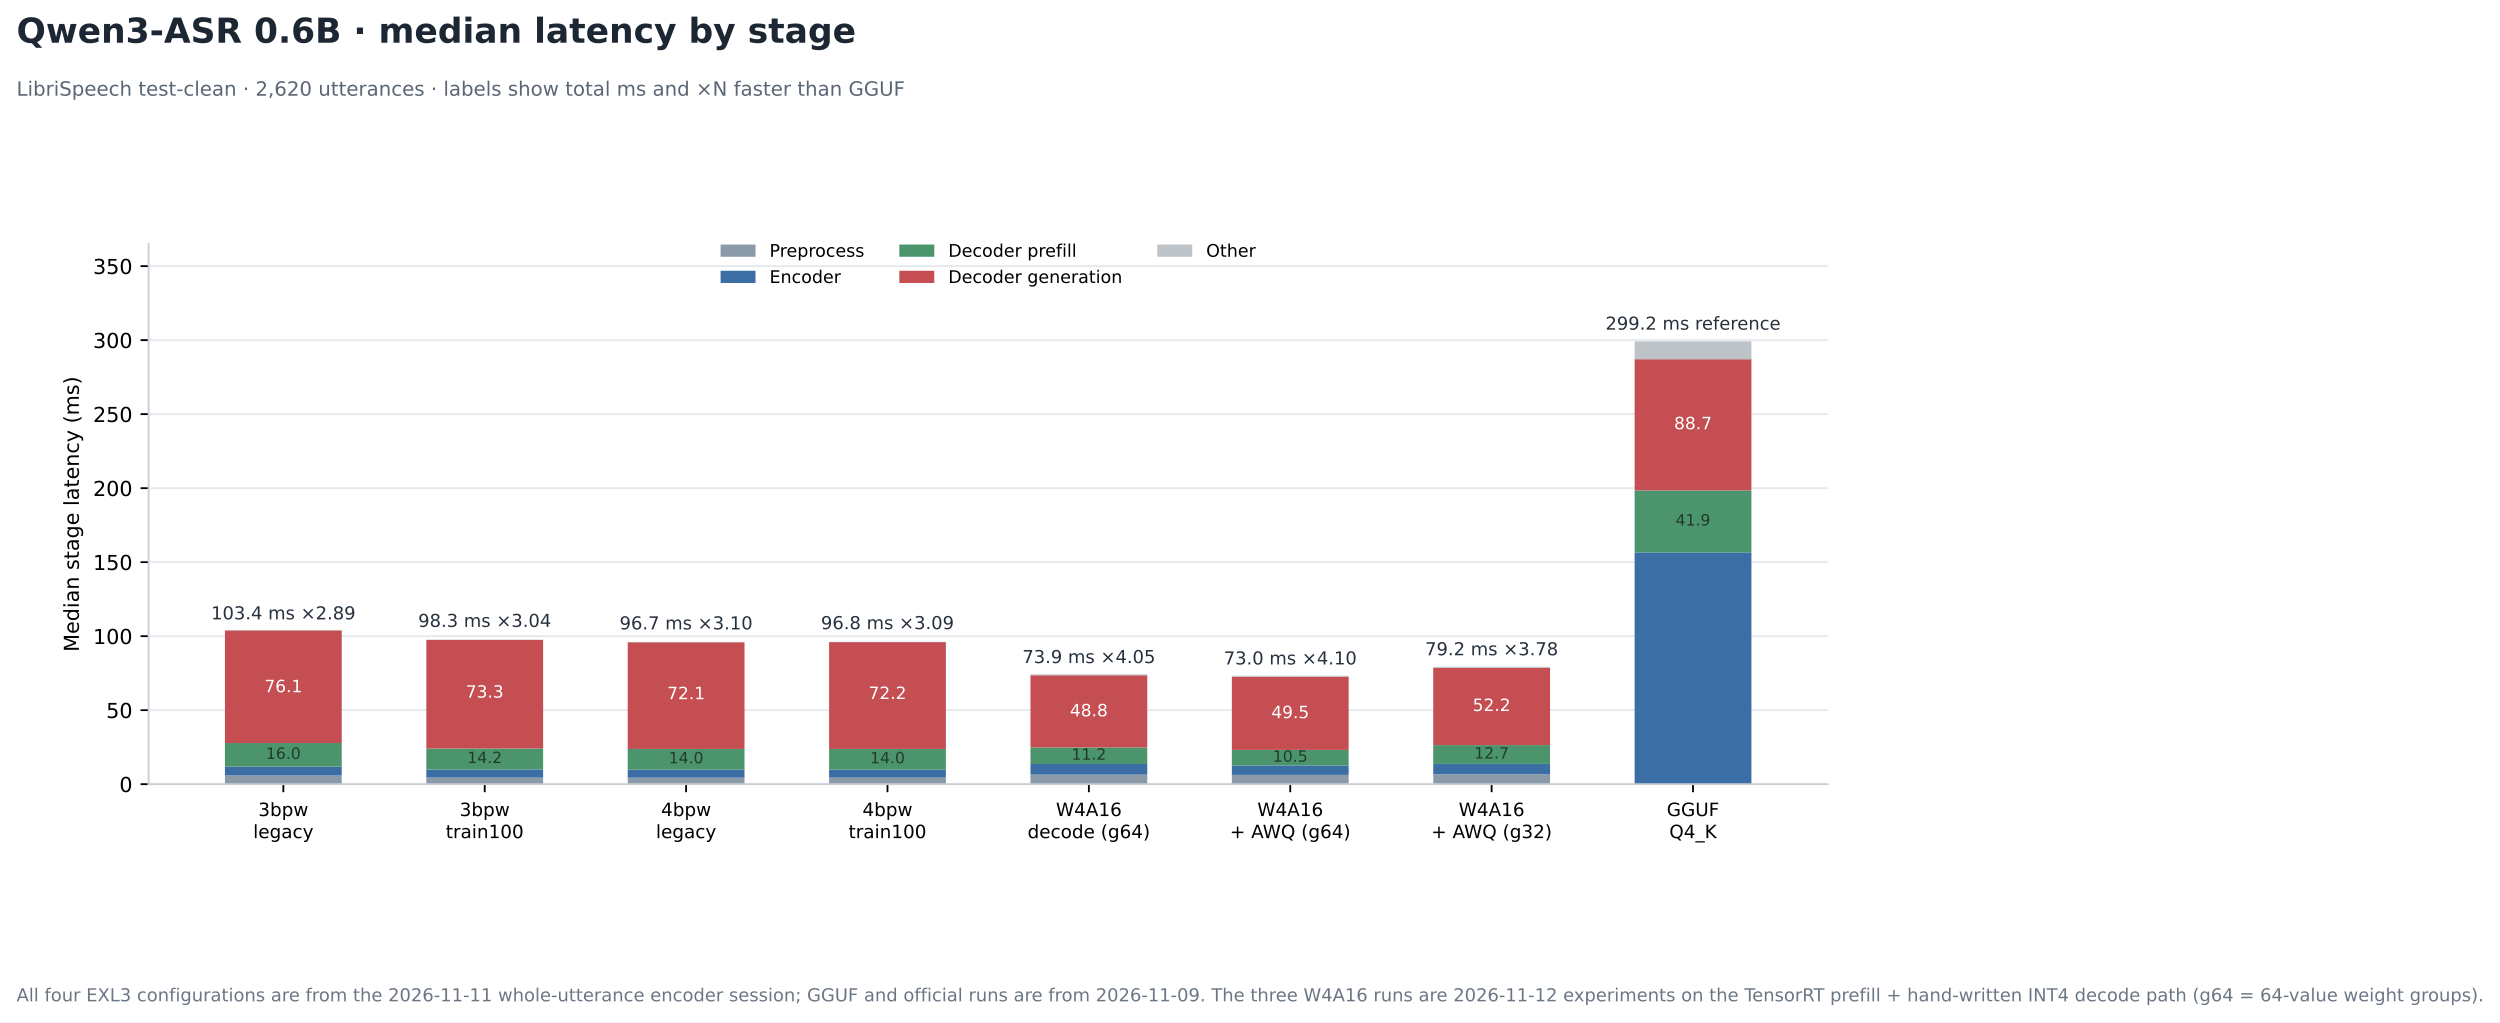
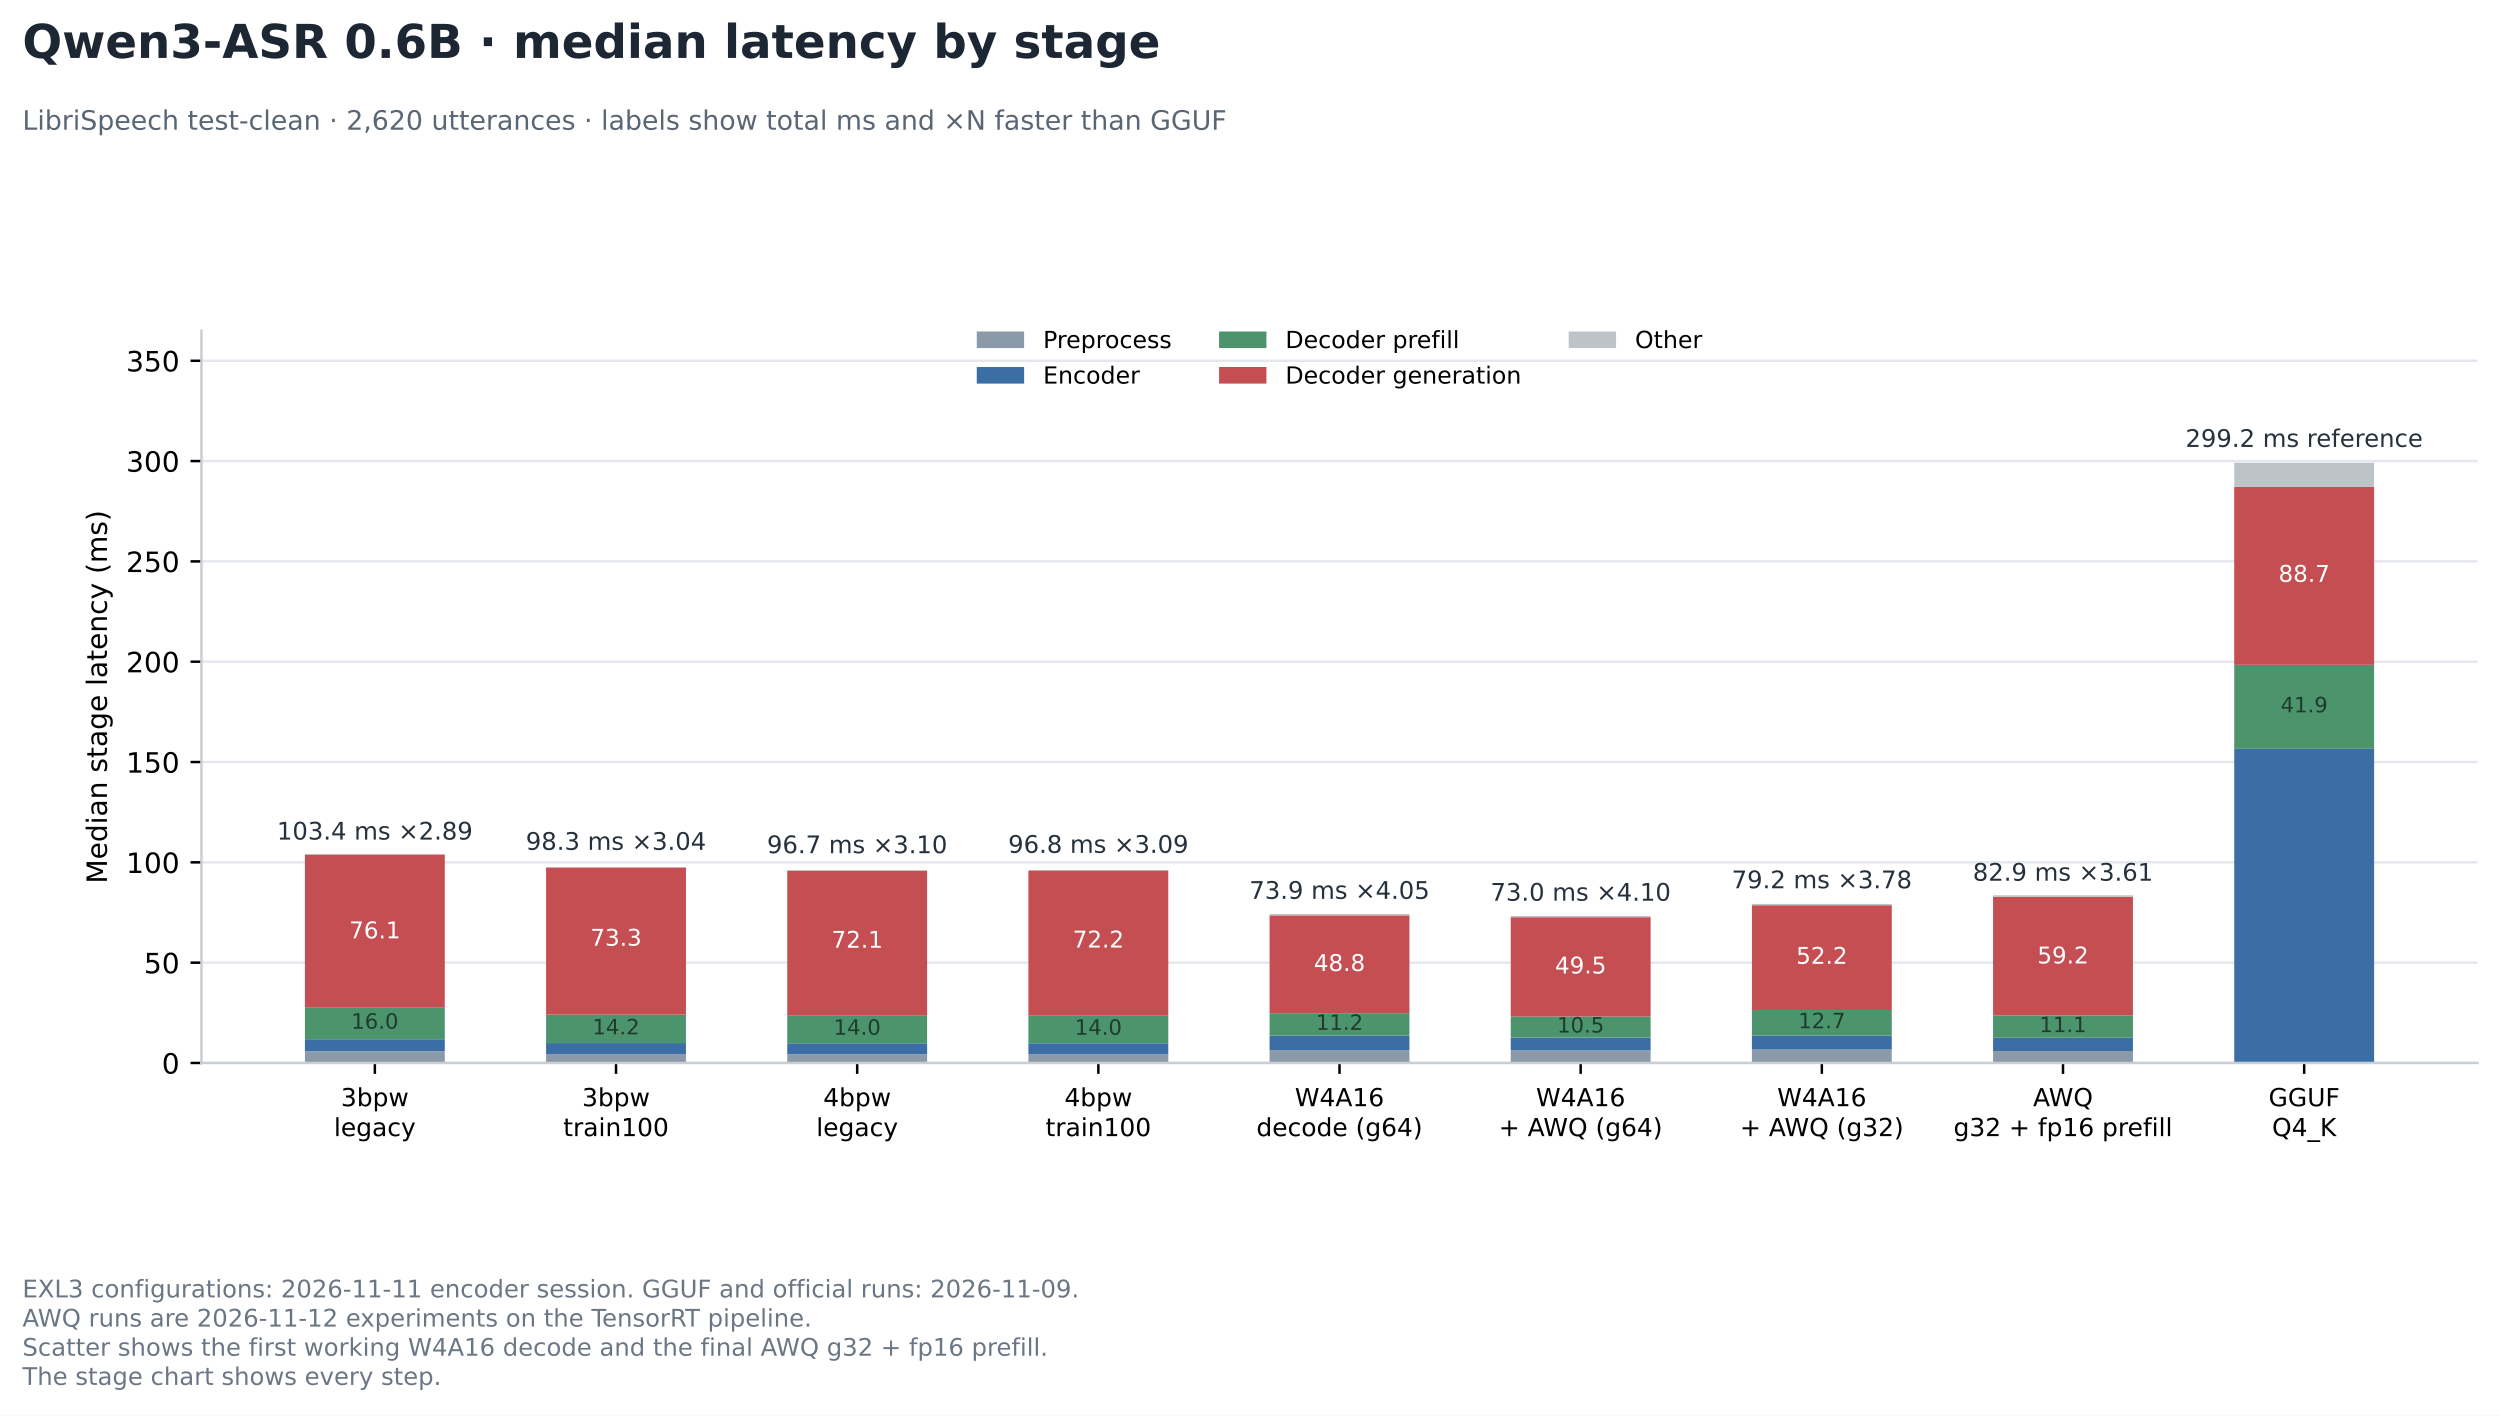
- <svg xmlns="http://www.w3.org/2000/svg" xmlns:xlink="http://www.w3.org/1999/xlink" width="1087.637pt" height="444.695pt" viewBox="0 0 1087.637 444.695" version="1.1">
+ <svg xmlns="http://www.w3.org/2000/svg" xmlns:xlink="http://www.w3.org/1999/xlink" width="802.368pt" height="454.342pt" viewBox="0 0 802.368 454.342" version="1.1">
  <defs>
    <style type="text/css">*{stroke-linejoin: round; stroke-linecap: butt}</style>
  </defs>
  <g id="figure_1">
    <g id="patch_1">
-       <path d="M 0 444.695 L 1087.637 444.695 L 1087.637 0 L 0 0 z " style="fill: #ffffff" />
+       <path d="M 0 454.342 L 802.368 454.342 L 802.368 0 L 0 0 z " style="fill: #ffffff" />
    </g>
    <g id="axes_1">
      <g id="patch_2">
        <path d="M 64.656 341.158 L 795.168 341.158 L 795.168 106.15 L 64.656 106.15 z " style="fill: #ffffff" />
      </g>
      <g id="matplotlib.axis_1">
        <g id="xtick_1">
          <g id="line2d_1">
            <defs>
-               <path id="mf2b822d4fd" d="M 0 0 L 0 3.5 " style="stroke: #000000; stroke-width: 0.8" />
+               <path id="mad2c55b3d2" d="M 0 0 L 0 3.5 " style="stroke: #000000; stroke-width: 0.8" />
            </defs>
            <g>
-               <use xlink:href="#mf2b822d4fd" x="123.269" y="341.158" style="stroke: #000000; stroke-width: 0.8" />
+               <use xlink:href="#mad2c55b3d2" x="120.307" y="341.158" style="stroke: #000000; stroke-width: 0.8" />
            </g>
          </g>
          <g id="text_1">
-             <text style="font-size: 8px; font-family: 'DejaVu Sans'" transform="translate(112.3737 355.0372)">3bpw</text>
-             <text style="font-size: 8px; font-family: 'DejaVu Sans'" transform="translate(110.1387 364.6394)">legacy</text>
+             <text style="font-size: 8px; font-family: 'DejaVu Sans'" transform="translate(109.4124 355.0372)">3bpw</text>
+             <text style="font-size: 8px; font-family: 'DejaVu Sans'" transform="translate(107.1774 364.6394)">legacy</text>
          </g>
        </g>
        <g id="xtick_2">
          <g id="line2d_2">
            <g>
-               <use xlink:href="#mf2b822d4fd" x="210.881" y="341.158" style="stroke: #000000; stroke-width: 0.8" />
+               <use xlink:href="#mad2c55b3d2" x="197.709" y="341.158" style="stroke: #000000; stroke-width: 0.8" />
            </g>
          </g>
          <g id="text_2">
-             <text style="font-size: 8px; font-family: 'DejaVu Sans'" transform="translate(199.9861 355.0372)">3bpw</text>
-             <text style="font-size: 8px; font-family: 'DejaVu Sans'" transform="translate(193.9361 364.6394)">train100</text>
+             <text style="font-size: 8px; font-family: 'DejaVu Sans'" transform="translate(186.8136 355.0372)">3bpw</text>
+             <text style="font-size: 8px; font-family: 'DejaVu Sans'" transform="translate(180.7636 364.6394)">train100</text>
          </g>
        </g>
        <g id="xtick_3">
          <g id="line2d_3">
            <g>
-               <use xlink:href="#mf2b822d4fd" x="298.493" y="341.158" style="stroke: #000000; stroke-width: 0.8" />
+               <use xlink:href="#mad2c55b3d2" x="275.11" y="341.158" style="stroke: #000000; stroke-width: 0.8" />
            </g>
          </g>
          <g id="text_3">
-             <text style="font-size: 8px; font-family: 'DejaVu Sans'" transform="translate(287.5984 355.0372)">4bpw</text>
-             <text style="font-size: 8px; font-family: 'DejaVu Sans'" transform="translate(285.3634 364.6394)">legacy</text>
+             <text style="font-size: 8px; font-family: 'DejaVu Sans'" transform="translate(264.2147 355.0372)">4bpw</text>
+             <text style="font-size: 8px; font-family: 'DejaVu Sans'" transform="translate(261.9797 364.6394)">legacy</text>
          </g>
        </g>
        <g id="xtick_4">
          <g id="line2d_4">
            <g>
-               <use xlink:href="#mf2b822d4fd" x="386.106" y="341.158" style="stroke: #000000; stroke-width: 0.8" />
+               <use xlink:href="#mad2c55b3d2" x="352.511" y="341.158" style="stroke: #000000; stroke-width: 0.8" />
            </g>
          </g>
          <g id="text_4">
-             <text style="font-size: 8px; font-family: 'DejaVu Sans'" transform="translate(375.2108 355.0372)">4bpw</text>
-             <text style="font-size: 8px; font-family: 'DejaVu Sans'" transform="translate(369.1608 364.6394)">train100</text>
+             <text style="font-size: 8px; font-family: 'DejaVu Sans'" transform="translate(341.6159 355.0372)">4bpw</text>
+             <text style="font-size: 8px; font-family: 'DejaVu Sans'" transform="translate(335.5659 364.6394)">train100</text>
          </g>
        </g>
        <g id="xtick_5">
          <g id="line2d_5">
            <g>
-               <use xlink:href="#mf2b822d4fd" x="473.718" y="341.158" style="stroke: #000000; stroke-width: 0.8" />
+               <use xlink:href="#mad2c55b3d2" x="429.912" y="341.158" style="stroke: #000000; stroke-width: 0.8" />
            </g>
          </g>
          <g id="text_5">
-             <text style="font-size: 8px; font-family: 'DejaVu Sans'" transform="translate(459.3919 355.0366)">W4A16</text>
-             <text style="font-size: 8px; font-family: 'DejaVu Sans'" transform="translate(447.0482 364.6388)">decode (g64)</text>
+             <text style="font-size: 8px; font-family: 'DejaVu Sans'" transform="translate(415.5858 355.0366)">W4A16</text>
+             <text style="font-size: 8px; font-family: 'DejaVu Sans'" transform="translate(403.242 364.6388)">decode (g64)</text>
          </g>
        </g>
        <g id="xtick_6">
          <g id="line2d_6">
            <g>
-               <use xlink:href="#mf2b822d4fd" x="561.331" y="341.158" style="stroke: #000000; stroke-width: 0.8" />
+               <use xlink:href="#mad2c55b3d2" x="507.313" y="341.158" style="stroke: #000000; stroke-width: 0.8" />
            </g>
          </g>
          <g id="text_6">
-             <text style="font-size: 8px; font-family: 'DejaVu Sans'" transform="translate(547.0043 355.0366)">W4A16</text>
-             <text style="font-size: 8px; font-family: 'DejaVu Sans'" transform="translate(535.0643 364.6381)">+ AWQ (g64)</text>
+             <text style="font-size: 8px; font-family: 'DejaVu Sans'" transform="translate(492.9869 355.0366)">W4A16</text>
+             <text style="font-size: 8px; font-family: 'DejaVu Sans'" transform="translate(481.0469 364.6381)">+ AWQ (g64)</text>
          </g>
        </g>
        <g id="xtick_7">
          <g id="line2d_7">
            <g>
-               <use xlink:href="#mf2b822d4fd" x="648.943" y="341.158" style="stroke: #000000; stroke-width: 0.8" />
+               <use xlink:href="#mad2c55b3d2" x="584.714" y="341.158" style="stroke: #000000; stroke-width: 0.8" />
            </g>
          </g>
          <g id="text_7">
-             <text style="font-size: 8px; font-family: 'DejaVu Sans'" transform="translate(634.6167 355.0366)">W4A16</text>
-             <text style="font-size: 8px; font-family: 'DejaVu Sans'" transform="translate(622.6767 364.6381)">+ AWQ (g32)</text>
+             <text style="font-size: 8px; font-family: 'DejaVu Sans'" transform="translate(570.388 355.0366)">W4A16</text>
+             <text style="font-size: 8px; font-family: 'DejaVu Sans'" transform="translate(558.448 364.6381)">+ AWQ (g32)</text>
          </g>
        </g>
        <g id="xtick_8">
          <g id="line2d_8">
            <g>
-               <use xlink:href="#mf2b822d4fd" x="736.555" y="341.158" style="stroke: #000000; stroke-width: 0.8" />
+               <use xlink:href="#mad2c55b3d2" x="662.115" y="341.158" style="stroke: #000000; stroke-width: 0.8" />
            </g>
          </g>
          <g id="text_8">
-             <text style="font-size: 8px; font-family: 'DejaVu Sans'" transform="translate(725.1284 355.0366)">GGUF</text>
-             <text style="font-size: 8px; font-family: 'DejaVu Sans'" transform="translate(726.2384 364.6381)">Q4_K</text>
+             <text style="font-size: 8px; font-family: 'DejaVu Sans'" transform="translate(652.4942 355.0366)">AWQ</text>
+             <text style="font-size: 8px; font-family: 'DejaVu Sans'" transform="translate(626.9842 364.6388)">g32 + fp16 prefill</text>
+           </g>
+         </g>
+         <g id="xtick_9">
+           <g id="line2d_9">
+             <g>
+               <use xlink:href="#mad2c55b3d2" x="739.517" y="341.158" style="stroke: #000000; stroke-width: 0.8" />
+             </g>
+           </g>
+           <g id="text_9">
+             <text style="font-size: 8px; font-family: 'DejaVu Sans'" transform="translate(728.0897 355.0366)">GGUF</text>
+             <text style="font-size: 8px; font-family: 'DejaVu Sans'" transform="translate(729.1997 364.6381)">Q4_K</text>
          </g>
        </g>
      </g>
      <g id="matplotlib.axis_2">
        <g id="ytick_1">
-           <g id="line2d_9">
-             <path d="M 64.656 341.158 L 795.168 341.158 " clip-path="url(#p142b3d58d4)" style="fill: none; stroke: #e4e8ee; stroke-width: 0.8; stroke-linecap: square" />
-           </g>
          <g id="line2d_10">
+             <path d="M 64.656 341.158 L 795.168 341.158 " clip-path="url(#pd7eafe795b)" style="fill: none; stroke: #e4e8ee; stroke-width: 0.8; stroke-linecap: square" />
+           </g>
+           <g id="line2d_11">
            <defs>
-               <path id="m6288caef22" d="M 0 0 L -3.5 0 " style="stroke: #000000; stroke-width: 0.8" />
+               <path id="me2d10ce4ed" d="M 0 0 L -3.5 0 " style="stroke: #000000; stroke-width: 0.8" />
            </defs>
            <g>
-               <use xlink:href="#m6288caef22" x="64.656" y="341.158" style="stroke: #000000; stroke-width: 0.8" />
-             </g>
-           </g>
-           <g id="text_9">
+               <use xlink:href="#me2d10ce4ed" x="64.656" y="341.158" style="stroke: #000000; stroke-width: 0.8" />
+             </g>
+           </g>
+           <g id="text_10">
            <text style="font-size: 9px; font-family: 'DejaVu Sans'; text-anchor: end" x="57.656" y="344.577" transform="rotate(-0 57.656 344.5766)">0</text>
          </g>
        </g>
        <g id="ytick_2">
-           <g id="line2d_11">
-             <path d="M 64.656 308.962 L 795.168 308.962 " clip-path="url(#p142b3d58d4)" style="fill: none; stroke: #e4e8ee; stroke-width: 0.8; stroke-linecap: square" />
-           </g>
          <g id="line2d_12">
-             <g>
-               <use xlink:href="#m6288caef22" x="64.656" y="308.962" style="stroke: #000000; stroke-width: 0.8" />
-             </g>
-           </g>
-           <g id="text_10">
+             <path d="M 64.656 308.962 L 795.168 308.962 " clip-path="url(#pd7eafe795b)" style="fill: none; stroke: #e4e8ee; stroke-width: 0.8; stroke-linecap: square" />
+           </g>
+           <g id="line2d_13">
+             <g>
+               <use xlink:href="#me2d10ce4ed" x="64.656" y="308.962" style="stroke: #000000; stroke-width: 0.8" />
+             </g>
+           </g>
+           <g id="text_11">
            <text style="font-size: 9px; font-family: 'DejaVu Sans'; text-anchor: end" x="57.656" y="312.381" transform="rotate(-0 57.656 312.3806)">50</text>
          </g>
        </g>
        <g id="ytick_3">
-           <g id="line2d_13">
-             <path d="M 64.656 276.766 L 795.168 276.766 " clip-path="url(#p142b3d58d4)" style="fill: none; stroke: #e4e8ee; stroke-width: 0.8; stroke-linecap: square" />
-           </g>
          <g id="line2d_14">
-             <g>
-               <use xlink:href="#m6288caef22" x="64.656" y="276.766" style="stroke: #000000; stroke-width: 0.8" />
-             </g>
-           </g>
-           <g id="text_11">
+             <path d="M 64.656 276.766 L 795.168 276.766 " clip-path="url(#pd7eafe795b)" style="fill: none; stroke: #e4e8ee; stroke-width: 0.8; stroke-linecap: square" />
+           </g>
+           <g id="line2d_15">
+             <g>
+               <use xlink:href="#me2d10ce4ed" x="64.656" y="276.766" style="stroke: #000000; stroke-width: 0.8" />
+             </g>
+           </g>
+           <g id="text_12">
            <text style="font-size: 9px; font-family: 'DejaVu Sans'; text-anchor: end" x="57.656" y="280.185" transform="rotate(-0 57.656 280.1847)">100</text>
          </g>
        </g>
        <g id="ytick_4">
-           <g id="line2d_15">
-             <path d="M 64.656 244.57 L 795.168 244.57 " clip-path="url(#p142b3d58d4)" style="fill: none; stroke: #e4e8ee; stroke-width: 0.8; stroke-linecap: square" />
-           </g>
          <g id="line2d_16">
-             <g>
-               <use xlink:href="#m6288caef22" x="64.656" y="244.57" style="stroke: #000000; stroke-width: 0.8" />
-             </g>
-           </g>
-           <g id="text_12">
+             <path d="M 64.656 244.57 L 795.168 244.57 " clip-path="url(#pd7eafe795b)" style="fill: none; stroke: #e4e8ee; stroke-width: 0.8; stroke-linecap: square" />
+           </g>
+           <g id="line2d_17">
+             <g>
+               <use xlink:href="#me2d10ce4ed" x="64.656" y="244.57" style="stroke: #000000; stroke-width: 0.8" />
+             </g>
+           </g>
+           <g id="text_13">
            <text style="font-size: 9px; font-family: 'DejaVu Sans'; text-anchor: end" x="57.656" y="247.989" transform="rotate(-0 57.656 247.9887)">150</text>
          </g>
        </g>
        <g id="ytick_5">
-           <g id="line2d_17">
-             <path d="M 64.656 212.374 L 795.168 212.374 " clip-path="url(#p142b3d58d4)" style="fill: none; stroke: #e4e8ee; stroke-width: 0.8; stroke-linecap: square" />
-           </g>
          <g id="line2d_18">
-             <g>
-               <use xlink:href="#m6288caef22" x="64.656" y="212.374" style="stroke: #000000; stroke-width: 0.8" />
-             </g>
-           </g>
-           <g id="text_13">
+             <path d="M 64.656 212.374 L 795.168 212.374 " clip-path="url(#pd7eafe795b)" style="fill: none; stroke: #e4e8ee; stroke-width: 0.8; stroke-linecap: square" />
+           </g>
+           <g id="line2d_19">
+             <g>
+               <use xlink:href="#me2d10ce4ed" x="64.656" y="212.374" style="stroke: #000000; stroke-width: 0.8" />
+             </g>
+           </g>
+           <g id="text_14">
            <text style="font-size: 9px; font-family: 'DejaVu Sans'; text-anchor: end" x="57.656" y="215.793" transform="rotate(-0 57.656 215.7928)">200</text>
          </g>
        </g>
        <g id="ytick_6">
-           <g id="line2d_19">
-             <path d="M 64.656 180.178 L 795.168 180.178 " clip-path="url(#p142b3d58d4)" style="fill: none; stroke: #e4e8ee; stroke-width: 0.8; stroke-linecap: square" />
-           </g>
          <g id="line2d_20">
-             <g>
-               <use xlink:href="#m6288caef22" x="64.656" y="180.178" style="stroke: #000000; stroke-width: 0.8" />
-             </g>
-           </g>
-           <g id="text_14">
+             <path d="M 64.656 180.178 L 795.168 180.178 " clip-path="url(#pd7eafe795b)" style="fill: none; stroke: #e4e8ee; stroke-width: 0.8; stroke-linecap: square" />
+           </g>
+           <g id="line2d_21">
+             <g>
+               <use xlink:href="#me2d10ce4ed" x="64.656" y="180.178" style="stroke: #000000; stroke-width: 0.8" />
+             </g>
+           </g>
+           <g id="text_15">
            <text style="font-size: 9px; font-family: 'DejaVu Sans'; text-anchor: end" x="57.656" y="183.597" transform="rotate(-0 57.656 183.5968)">250</text>
          </g>
        </g>
        <g id="ytick_7">
-           <g id="line2d_21">
-             <path d="M 64.656 147.982 L 795.168 147.982 " clip-path="url(#p142b3d58d4)" style="fill: none; stroke: #e4e8ee; stroke-width: 0.8; stroke-linecap: square" />
-           </g>
          <g id="line2d_22">
-             <g>
-               <use xlink:href="#m6288caef22" x="64.656" y="147.982" style="stroke: #000000; stroke-width: 0.8" />
-             </g>
-           </g>
-           <g id="text_15">
+             <path d="M 64.656 147.982 L 795.168 147.982 " clip-path="url(#pd7eafe795b)" style="fill: none; stroke: #e4e8ee; stroke-width: 0.8; stroke-linecap: square" />
+           </g>
+           <g id="line2d_23">
+             <g>
+               <use xlink:href="#me2d10ce4ed" x="64.656" y="147.982" style="stroke: #000000; stroke-width: 0.8" />
+             </g>
+           </g>
+           <g id="text_16">
            <text style="font-size: 9px; font-family: 'DejaVu Sans'; text-anchor: end" x="57.656" y="151.401" transform="rotate(-0 57.656 151.4009)">300</text>
          </g>
        </g>
        <g id="ytick_8">
-           <g id="line2d_23">
-             <path d="M 64.656 115.786 L 795.168 115.786 " clip-path="url(#p142b3d58d4)" style="fill: none; stroke: #e4e8ee; stroke-width: 0.8; stroke-linecap: square" />
-           </g>
          <g id="line2d_24">
-             <g>
-               <use xlink:href="#m6288caef22" x="64.656" y="115.786" style="stroke: #000000; stroke-width: 0.8" />
-             </g>
-           </g>
-           <g id="text_16">
+             <path d="M 64.656 115.786 L 795.168 115.786 " clip-path="url(#pd7eafe795b)" style="fill: none; stroke: #e4e8ee; stroke-width: 0.8; stroke-linecap: square" />
+           </g>
+           <g id="line2d_25">
+             <g>
+               <use xlink:href="#me2d10ce4ed" x="64.656" y="115.786" style="stroke: #000000; stroke-width: 0.8" />
+             </g>
+           </g>
+           <g id="text_17">
            <text style="font-size: 9px; font-family: 'DejaVu Sans'; text-anchor: end" x="57.656" y="119.205" transform="rotate(-0 57.656 119.2049)">350</text>
          </g>
        </g>
-         <g id="text_17">
+         <g id="text_18">
          <text style="font-size: 9px; font-family: 'DejaVu Sans'; text-anchor: middle" x="34.315" y="223.654" transform="rotate(-90 34.31514 223.6537)">Median stage latency (ms)</text>
        </g>
      </g>
      <g id="patch_3">
-         <path d="M 97.861 341.158 L 148.676 341.158 L 148.676 337.394 L 97.861 337.394 z " clip-path="url(#p142b3d58d4)" style="fill: #8b9aa8" />
+         <path d="M 97.861 341.158 L 142.754 341.158 L 142.754 337.394 L 97.861 337.394 z " clip-path="url(#pd7eafe795b)" style="fill: #8b9aa8" />
      </g>
      <g id="patch_4">
-         <path d="M 185.473 341.158 L 236.289 341.158 L 236.289 338.305 L 185.473 338.305 z " clip-path="url(#p142b3d58d4)" style="fill: #8b9aa8" />
+         <path d="M 175.262 341.158 L 220.155 341.158 L 220.155 338.305 L 175.262 338.305 z " clip-path="url(#pd7eafe795b)" style="fill: #8b9aa8" />
      </g>
      <g id="patch_5">
-         <path d="M 273.086 341.158 L 323.901 341.158 L 323.901 338.334 L 273.086 338.334 z " clip-path="url(#p142b3d58d4)" style="fill: #8b9aa8" />
+         <path d="M 252.663 341.158 L 297.556 341.158 L 297.556 338.334 L 252.663 338.334 z " clip-path="url(#pd7eafe795b)" style="fill: #8b9aa8" />
      </g>
      <g id="patch_6">
-         <path d="M 360.698 341.158 L 411.513 341.158 L 411.513 338.324 L 360.698 338.324 z " clip-path="url(#p142b3d58d4)" style="fill: #8b9aa8" />
+         <path d="M 330.065 341.158 L 374.957 341.158 L 374.957 338.324 L 330.065 338.324 z " clip-path="url(#pd7eafe795b)" style="fill: #8b9aa8" />
      </g>
      <g id="patch_7">
-         <path d="M 448.311 341.158 L 499.126 341.158 L 499.126 337.006 L 448.311 337.006 z " clip-path="url(#p142b3d58d4)" style="fill: #8b9aa8" />
+         <path d="M 407.466 341.158 L 452.358 341.158 L 452.358 337.006 L 407.466 337.006 z " clip-path="url(#pd7eafe795b)" style="fill: #8b9aa8" />
      </g>
      <g id="patch_8">
-         <path d="M 535.923 341.158 L 586.738 341.158 L 586.738 337.12 L 535.923 337.12 z " clip-path="url(#p142b3d58d4)" style="fill: #8b9aa8" />
+         <path d="M 484.867 341.158 L 529.759 341.158 L 529.759 337.12 L 484.867 337.12 z " clip-path="url(#pd7eafe795b)" style="fill: #8b9aa8" />
      </g>
      <g id="patch_9">
-         <path d="M 623.535 341.158 L 674.351 341.158 L 674.351 336.863 L 623.535 336.863 z " clip-path="url(#p142b3d58d4)" style="fill: #8b9aa8" />
+         <path d="M 562.268 341.158 L 607.161 341.158 L 607.161 336.863 L 562.268 336.863 z " clip-path="url(#pd7eafe795b)" style="fill: #8b9aa8" />
      </g>
      <g id="patch_10">
-         <path d="M 711.148 341.158 L 761.963 341.158 L 761.963 341.158 L 711.148 341.158 z " clip-path="url(#p142b3d58d4)" style="fill: #8b9aa8" />
+         <path d="M 639.669 341.158 L 684.562 341.158 L 684.562 337.316 L 639.669 337.316 z " clip-path="url(#pd7eafe795b)" style="fill: #8b9aa8" />
      </g>
      <g id="patch_11">
-         <path d="M 97.861 337.394 L 148.676 337.394 L 148.676 333.536 L 97.861 333.536 z " clip-path="url(#p142b3d58d4)" style="fill: #3b6ea5" />
+         <path d="M 717.07 341.158 L 761.963 341.158 L 761.963 341.158 L 717.07 341.158 z " clip-path="url(#pd7eafe795b)" style="fill: #8b9aa8" />
      </g>
      <g id="patch_12">
-         <path d="M 185.473 338.305 L 236.289 338.305 L 236.289 334.771 L 185.473 334.771 z " clip-path="url(#p142b3d58d4)" style="fill: #3b6ea5" />
+         <path d="M 97.861 337.394 L 142.754 337.394 L 142.754 333.536 L 97.861 333.536 z " clip-path="url(#pd7eafe795b)" style="fill: #3b6ea5" />
      </g>
      <g id="patch_13">
-         <path d="M 273.086 338.334 L 323.901 338.334 L 323.901 334.843 L 273.086 334.843 z " clip-path="url(#p142b3d58d4)" style="fill: #3b6ea5" />
+         <path d="M 175.262 338.305 L 220.155 338.305 L 220.155 334.771 L 175.262 334.771 z " clip-path="url(#pd7eafe795b)" style="fill: #3b6ea5" />
      </g>
      <g id="patch_14">
-         <path d="M 360.698 338.324 L 411.513 338.324 L 411.513 334.831 L 360.698 334.831 z " clip-path="url(#p142b3d58d4)" style="fill: #3b6ea5" />
+         <path d="M 252.663 338.334 L 297.556 338.334 L 297.556 334.843 L 252.663 334.843 z " clip-path="url(#pd7eafe795b)" style="fill: #3b6ea5" />
      </g>
      <g id="patch_15">
-         <path d="M 448.311 337.006 L 499.126 337.006 L 499.126 332.368 L 448.311 332.368 z " clip-path="url(#p142b3d58d4)" style="fill: #3b6ea5" />
+         <path d="M 330.065 338.324 L 374.957 338.324 L 374.957 334.831 L 330.065 334.831 z " clip-path="url(#pd7eafe795b)" style="fill: #3b6ea5" />
      </g>
      <g id="patch_16">
-         <path d="M 535.923 337.12 L 586.738 337.12 L 586.738 333.01 L 535.923 333.01 z " clip-path="url(#p142b3d58d4)" style="fill: #3b6ea5" />
+         <path d="M 407.466 337.006 L 452.358 337.006 L 452.358 332.368 L 407.466 332.368 z " clip-path="url(#pd7eafe795b)" style="fill: #3b6ea5" />
      </g>
      <g id="patch_17">
-         <path d="M 623.535 336.863 L 674.351 336.863 L 674.351 332.347 L 623.535 332.347 z " clip-path="url(#p142b3d58d4)" style="fill: #3b6ea5" />
+         <path d="M 484.867 337.12 L 529.759 337.12 L 529.759 333.01 L 484.867 333.01 z " clip-path="url(#pd7eafe795b)" style="fill: #3b6ea5" />
      </g>
      <g id="patch_18">
-         <path d="M 711.148 341.158 L 761.963 341.158 L 761.963 240.336 L 711.148 240.336 z " clip-path="url(#p142b3d58d4)" style="fill: #3b6ea5" />
+         <path d="M 562.268 336.863 L 607.161 336.863 L 607.161 332.347 L 562.268 332.347 z " clip-path="url(#pd7eafe795b)" style="fill: #3b6ea5" />
      </g>
      <g id="patch_19">
-         <path d="M 97.861 333.536 L 148.676 333.536 L 148.676 323.257 L 97.861 323.257 z " clip-path="url(#p142b3d58d4)" style="fill: #4c956c" />
+         <path d="M 639.669 337.316 L 684.562 337.316 L 684.562 333.063 L 639.669 333.063 z " clip-path="url(#pd7eafe795b)" style="fill: #3b6ea5" />
      </g>
      <g id="patch_20">
-         <path d="M 185.473 334.771 L 236.289 334.771 L 236.289 325.637 L 185.473 325.637 z " clip-path="url(#p142b3d58d4)" style="fill: #4c956c" />
+         <path d="M 717.07 341.158 L 761.963 341.158 L 761.963 240.336 L 717.07 240.336 z " clip-path="url(#pd7eafe795b)" style="fill: #3b6ea5" />
      </g>
      <g id="patch_21">
-         <path d="M 273.086 334.843 L 323.901 334.843 L 323.901 325.823 L 273.086 325.823 z " clip-path="url(#p142b3d58d4)" style="fill: #4c956c" />
+         <path d="M 97.861 333.536 L 142.754 333.536 L 142.754 323.257 L 97.861 323.257 z " clip-path="url(#pd7eafe795b)" style="fill: #4c956c" />
      </g>
      <g id="patch_22">
-         <path d="M 360.698 334.831 L 411.513 334.831 L 411.513 325.822 L 360.698 325.822 z " clip-path="url(#p142b3d58d4)" style="fill: #4c956c" />
+         <path d="M 175.262 334.771 L 220.155 334.771 L 220.155 325.637 L 175.262 325.637 z " clip-path="url(#pd7eafe795b)" style="fill: #4c956c" />
      </g>
      <g id="patch_23">
-         <path d="M 448.311 332.368 L 499.126 332.368 L 499.126 325.178 L 448.311 325.178 z " clip-path="url(#p142b3d58d4)" style="fill: #4c956c" />
+         <path d="M 252.663 334.843 L 297.556 334.843 L 297.556 325.823 L 252.663 325.823 z " clip-path="url(#pd7eafe795b)" style="fill: #4c956c" />
      </g>
      <g id="patch_24">
-         <path d="M 535.923 333.01 L 586.738 333.01 L 586.738 326.243 L 535.923 326.243 z " clip-path="url(#p142b3d58d4)" style="fill: #4c956c" />
+         <path d="M 330.065 334.831 L 374.957 334.831 L 374.957 325.822 L 330.065 325.822 z " clip-path="url(#pd7eafe795b)" style="fill: #4c956c" />
      </g>
      <g id="patch_25">
-         <path d="M 623.535 332.347 L 674.351 332.347 L 674.351 324.151 L 623.535 324.151 z " clip-path="url(#p142b3d58d4)" style="fill: #4c956c" />
+         <path d="M 407.466 332.368 L 452.358 332.368 L 452.358 325.178 L 407.466 325.178 z " clip-path="url(#pd7eafe795b)" style="fill: #4c956c" />
      </g>
      <g id="patch_26">
-         <path d="M 711.148 240.336 L 761.963 240.336 L 761.963 213.371 L 711.148 213.371 z " clip-path="url(#p142b3d58d4)" style="fill: #4c956c" />
+         <path d="M 484.867 333.01 L 529.759 333.01 L 529.759 326.243 L 484.867 326.243 z " clip-path="url(#pd7eafe795b)" style="fill: #4c956c" />
      </g>
      <g id="patch_27">
-         <path d="M 97.861 323.257 L 148.676 323.257 L 148.676 274.24 L 97.861 274.24 z " clip-path="url(#p142b3d58d4)" style="fill: #c44e52" />
+         <path d="M 562.268 332.347 L 607.161 332.347 L 607.161 324.151 L 562.268 324.151 z " clip-path="url(#pd7eafe795b)" style="fill: #4c956c" />
      </g>
      <g id="patch_28">
-         <path d="M 185.473 325.637 L 236.289 325.637 L 236.289 278.407 L 185.473 278.407 z " clip-path="url(#p142b3d58d4)" style="fill: #c44e52" />
+         <path d="M 639.669 333.063 L 684.562 333.063 L 684.562 325.934 L 639.669 325.934 z " clip-path="url(#pd7eafe795b)" style="fill: #4c956c" />
      </g>
      <g id="patch_29">
-         <path d="M 273.086 325.823 L 323.901 325.823 L 323.901 279.415 L 273.086 279.415 z " clip-path="url(#p142b3d58d4)" style="fill: #c44e52" />
+         <path d="M 717.07 240.336 L 761.963 240.336 L 761.963 213.371 L 717.07 213.371 z " clip-path="url(#pd7eafe795b)" style="fill: #4c956c" />
      </g>
      <g id="patch_30">
-         <path d="M 360.698 325.822 L 411.513 325.822 L 411.513 279.353 L 360.698 279.353 z " clip-path="url(#p142b3d58d4)" style="fill: #c44e52" />
+         <path d="M 97.861 323.257 L 142.754 323.257 L 142.754 274.24 L 97.861 274.24 z " clip-path="url(#pd7eafe795b)" style="fill: #c44e52" />
      </g>
      <g id="patch_31">
-         <path d="M 448.311 325.178 L 499.126 325.178 L 499.126 293.783 L 448.311 293.783 z " clip-path="url(#p142b3d58d4)" style="fill: #c44e52" />
+         <path d="M 175.262 325.637 L 220.155 325.637 L 220.155 278.407 L 175.262 278.407 z " clip-path="url(#pd7eafe795b)" style="fill: #c44e52" />
      </g>
      <g id="patch_32">
-         <path d="M 535.923 326.243 L 586.738 326.243 L 586.738 294.379 L 535.923 294.379 z " clip-path="url(#p142b3d58d4)" style="fill: #c44e52" />
+         <path d="M 252.663 325.823 L 297.556 325.823 L 297.556 279.415 L 252.663 279.415 z " clip-path="url(#pd7eafe795b)" style="fill: #c44e52" />
      </g>
      <g id="patch_33">
-         <path d="M 623.535 324.151 L 674.351 324.151 L 674.351 290.524 L 623.535 290.524 z " clip-path="url(#p142b3d58d4)" style="fill: #c44e52" />
+         <path d="M 330.065 325.822 L 374.957 325.822 L 374.957 279.353 L 330.065 279.353 z " clip-path="url(#pd7eafe795b)" style="fill: #c44e52" />
      </g>
      <g id="patch_34">
-         <path d="M 711.148 213.371 L 761.963 213.371 L 761.963 156.275 L 711.148 156.275 z " clip-path="url(#p142b3d58d4)" style="fill: #c44e52" />
+         <path d="M 407.466 325.178 L 452.358 325.178 L 452.358 293.783 L 407.466 293.783 z " clip-path="url(#pd7eafe795b)" style="fill: #c44e52" />
      </g>
      <g id="patch_35">
-         <path d="M 97.861 274.24 L 148.676 274.24 L 148.676 274.08 L 97.861 274.08 z " clip-path="url(#p142b3d58d4)" style="fill: #bdc3c7" />
+         <path d="M 484.867 326.243 L 529.759 326.243 L 529.759 294.379 L 484.867 294.379 z " clip-path="url(#pd7eafe795b)" style="fill: #c44e52" />
      </g>
      <g id="patch_36">
-         <path d="M 185.473 278.407 L 236.289 278.407 L 236.289 278.27 L 185.473 278.27 z " clip-path="url(#p142b3d58d4)" style="fill: #bdc3c7" />
+         <path d="M 562.268 324.151 L 607.161 324.151 L 607.161 290.524 L 562.268 290.524 z " clip-path="url(#pd7eafe795b)" style="fill: #c44e52" />
      </g>
      <g id="patch_37">
-         <path d="M 273.086 279.415 L 323.901 279.415 L 323.901 279.28 L 273.086 279.28 z " clip-path="url(#p142b3d58d4)" style="fill: #bdc3c7" />
+         <path d="M 639.669 325.934 L 684.562 325.934 L 684.562 287.815 L 639.669 287.815 z " clip-path="url(#pd7eafe795b)" style="fill: #c44e52" />
      </g>
      <g id="patch_38">
-         <path d="M 360.698 279.353 L 411.513 279.353 L 411.513 279.218 L 360.698 279.218 z " clip-path="url(#p142b3d58d4)" style="fill: #bdc3c7" />
+         <path d="M 717.07 213.371 L 761.963 213.371 L 761.963 156.275 L 717.07 156.275 z " clip-path="url(#pd7eafe795b)" style="fill: #c44e52" />
      </g>
      <g id="patch_39">
-         <path d="M 448.311 293.783 L 499.126 293.783 L 499.126 293.34 L 448.311 293.34 z " clip-path="url(#p142b3d58d4)" style="fill: #bdc3c7" />
+         <path d="M 97.861 274.24 L 142.754 274.24 L 142.754 274.08 L 97.861 274.08 z " clip-path="url(#pd7eafe795b)" style="fill: #bdc3c7" />
      </g>
      <g id="patch_40">
-         <path d="M 535.923 294.379 L 586.738 294.379 L 586.738 293.972 L 535.923 293.972 z " clip-path="url(#p142b3d58d4)" style="fill: #bdc3c7" />
+         <path d="M 175.262 278.407 L 220.155 278.407 L 220.155 278.27 L 175.262 278.27 z " clip-path="url(#pd7eafe795b)" style="fill: #bdc3c7" />
      </g>
      <g id="patch_41">
-         <path d="M 623.535 290.524 L 674.351 290.524 L 674.351 290.109 L 623.535 290.109 z " clip-path="url(#p142b3d58d4)" style="fill: #bdc3c7" />
+         <path d="M 252.663 279.415 L 297.556 279.415 L 297.556 279.28 L 252.663 279.28 z " clip-path="url(#pd7eafe795b)" style="fill: #bdc3c7" />
      </g>
      <g id="patch_42">
-         <path d="M 711.148 156.275 L 761.963 156.275 L 761.963 148.528 L 711.148 148.528 z " clip-path="url(#p142b3d58d4)" style="fill: #bdc3c7" />
+         <path d="M 330.065 279.353 L 374.957 279.353 L 374.957 279.218 L 330.065 279.218 z " clip-path="url(#pd7eafe795b)" style="fill: #bdc3c7" />
      </g>
      <g id="patch_43">
+         <path d="M 407.466 293.783 L 452.358 293.783 L 452.358 293.34 L 407.466 293.34 z " clip-path="url(#pd7eafe795b)" style="fill: #bdc3c7" />
+       </g>
+       <g id="patch_44">
+         <path d="M 484.867 294.379 L 529.759 294.379 L 529.759 293.972 L 484.867 293.972 z " clip-path="url(#pd7eafe795b)" style="fill: #bdc3c7" />
+       </g>
+       <g id="patch_45">
+         <path d="M 562.268 290.524 L 607.161 290.524 L 607.161 290.109 L 562.268 290.109 z " clip-path="url(#pd7eafe795b)" style="fill: #bdc3c7" />
+       </g>
+       <g id="patch_46">
+         <path d="M 639.669 287.815 L 684.562 287.815 L 684.562 287.339 L 639.669 287.339 z " clip-path="url(#pd7eafe795b)" style="fill: #bdc3c7" />
+       </g>
+       <g id="patch_47">
+         <path d="M 717.07 156.275 L 761.963 156.275 L 761.963 148.528 L 717.07 148.528 z " clip-path="url(#pd7eafe795b)" style="fill: #bdc3c7" />
+       </g>
+       <g id="patch_48">
        <path d="M 64.656 341.158 L 64.656 106.15 " style="fill: none; stroke: #c9ced6; stroke-width: 0.8; stroke-linejoin: miter; stroke-linecap: square" />
      </g>
-       <g id="patch_44">
+       <g id="patch_49">
        <path d="M 64.656 341.158 L 795.168 341.158 " style="fill: none; stroke: #c9ced6; stroke-width: 0.8; stroke-linejoin: miter; stroke-linecap: square" />
      </g>
-       <g id="text_18">
-         <text style="font-size: 7.8px; font-family: 'DejaVu Sans'; text-anchor: middle; fill: #26313d" x="123.269" y="269.462" transform="rotate(-0 123.2687 269.4617)">103.4 ms  ×2.89</text>
-       </g>
      <g id="text_19">
-         <text style="font-size: 6.8px; font-family: 'DejaVu Sans'; text-anchor: middle; fill: #1f3b2d" x="123.269" y="330.163" transform="rotate(-0 123.2687 330.1631)">16.0</text>
+         <text style="font-size: 7.8px; font-family: 'DejaVu Sans'; text-anchor: middle; fill: #26313d" x="120.307" y="269.462" transform="rotate(-0 120.3074 269.4617)">103.4 ms  ×2.89</text>
      </g>
      <g id="text_20">
-         <text style="font-size: 7.4px; font-family: 'DejaVu Sans'; text-anchor: middle; fill: #ffffff" x="123.269" y="301.146" transform="rotate(-0 123.2687 301.1457)">76.1</text>
+         <text style="font-size: 6.8px; font-family: 'DejaVu Sans'; text-anchor: middle; fill: #1f3b2d" x="120.307" y="330.163" transform="rotate(-0 120.3074 330.1631)">16.0</text>
      </g>
      <g id="text_21">
-         <text style="font-size: 7.8px; font-family: 'DejaVu Sans'; text-anchor: middle; fill: #26313d" x="210.881" y="272.754" transform="rotate(-0 210.8811 272.7542)">98.3 ms  ×3.04</text>
+         <text style="font-size: 7.4px; font-family: 'DejaVu Sans'; text-anchor: middle; fill: #ffffff" x="120.307" y="301.146" transform="rotate(-0 120.3074 301.1457)">76.1</text>
      </g>
      <g id="text_22">
-         <text style="font-size: 6.8px; font-family: 'DejaVu Sans'; text-anchor: middle; fill: #1f3b2d" x="210.881" y="331.97" transform="rotate(-0 210.8811 331.9704)">14.2</text>
+         <text style="font-size: 7.8px; font-family: 'DejaVu Sans'; text-anchor: middle; fill: #26313d" x="197.709" y="272.754" transform="rotate(-0 197.7086 272.7542)">98.3 ms  ×3.04</text>
      </g>
      <g id="text_23">
-         <text style="font-size: 7.4px; font-family: 'DejaVu Sans'; text-anchor: middle; fill: #ffffff" x="210.881" y="303.522" transform="rotate(-0 210.8811 303.522)">73.3</text>
+         <text style="font-size: 6.8px; font-family: 'DejaVu Sans'; text-anchor: middle; fill: #1f3b2d" x="197.709" y="331.97" transform="rotate(-0 197.7086 331.9704)">14.2</text>
      </g>
      <g id="text_24">
-         <text style="font-size: 7.8px; font-family: 'DejaVu Sans'; text-anchor: middle; fill: #26313d" x="298.493" y="273.827" transform="rotate(-0 298.4934 273.8273)">96.7 ms  ×3.10</text>
+         <text style="font-size: 7.4px; font-family: 'DejaVu Sans'; text-anchor: middle; fill: #ffffff" x="197.709" y="303.522" transform="rotate(-0 197.7086 303.522)">73.3</text>
      </g>
      <g id="text_25">
-         <text style="font-size: 6.8px; font-family: 'DejaVu Sans'; text-anchor: middle; fill: #1f3b2d" x="298.493" y="332.099" transform="rotate(-0 298.4934 332.0993)">14.0</text>
+         <text style="font-size: 7.8px; font-family: 'DejaVu Sans'; text-anchor: middle; fill: #26313d" x="275.11" y="273.827" transform="rotate(-0 275.1097 273.8273)">96.7 ms  ×3.10</text>
      </g>
      <g id="text_26">
-         <text style="font-size: 7.4px; font-family: 'DejaVu Sans'; text-anchor: middle; fill: #ffffff" x="298.493" y="304.182" transform="rotate(-0 298.4934 304.1823)">72.1</text>
+         <text style="font-size: 6.8px; font-family: 'DejaVu Sans'; text-anchor: middle; fill: #1f3b2d" x="275.11" y="332.099" transform="rotate(-0 275.1097 332.0993)">14.0</text>
      </g>
      <g id="text_27">
-         <text style="font-size: 7.8px; font-family: 'DejaVu Sans'; text-anchor: middle; fill: #26313d" x="386.106" y="273.716" transform="rotate(-0 386.1058 273.7156)">96.8 ms  ×3.09</text>
+         <text style="font-size: 7.4px; font-family: 'DejaVu Sans'; text-anchor: middle; fill: #ffffff" x="275.11" y="304.182" transform="rotate(-0 275.1097 304.1823)">72.1</text>
      </g>
      <g id="text_28">
-         <text style="font-size: 6.8px; font-family: 'DejaVu Sans'; text-anchor: middle; fill: #1f3b2d" x="386.106" y="332.093" transform="rotate(-0 386.1058 332.0929)">14.0</text>
+         <text style="font-size: 7.8px; font-family: 'DejaVu Sans'; text-anchor: middle; fill: #26313d" x="352.511" y="273.716" transform="rotate(-0 352.5109 273.7156)">96.8 ms  ×3.09</text>
      </g>
      <g id="text_29">
-         <text style="font-size: 7.4px; font-family: 'DejaVu Sans'; text-anchor: middle; fill: #ffffff" x="386.106" y="304.101" transform="rotate(-0 386.1058 304.1005)">72.2</text>
+         <text style="font-size: 6.8px; font-family: 'DejaVu Sans'; text-anchor: middle; fill: #1f3b2d" x="352.511" y="332.093" transform="rotate(-0 352.5109 332.0929)">14.0</text>
      </g>
      <g id="text_30">
-         <text style="font-size: 7.8px; font-family: 'DejaVu Sans'; text-anchor: middle; fill: #26313d" x="473.718" y="288.485" transform="rotate(-0 473.7182 288.4848)">73.9 ms  ×4.05</text>
+         <text style="font-size: 7.4px; font-family: 'DejaVu Sans'; text-anchor: middle; fill: #ffffff" x="352.511" y="304.101" transform="rotate(-0 352.5109 304.1005)">72.2</text>
      </g>
      <g id="text_31">
-         <text style="font-size: 6.8px; font-family: 'DejaVu Sans'; text-anchor: middle; fill: #1f3b2d" x="473.718" y="330.539" transform="rotate(-0 473.7182 330.5393)">11.2</text>
+         <text style="font-size: 7.8px; font-family: 'DejaVu Sans'; text-anchor: middle; fill: #26313d" x="429.912" y="288.485" transform="rotate(-0 429.912 288.4848)">73.9 ms  ×4.05</text>
      </g>
      <g id="text_32">
-         <text style="font-size: 7.4px; font-family: 'DejaVu Sans'; text-anchor: middle; fill: #ffffff" x="473.718" y="311.641" transform="rotate(-0 473.7182 311.6409)">48.8</text>
+         <text style="font-size: 6.8px; font-family: 'DejaVu Sans'; text-anchor: middle; fill: #1f3b2d" x="429.912" y="330.539" transform="rotate(-0 429.912 330.5393)">11.2</text>
      </g>
      <g id="text_33">
-         <text style="font-size: 7.8px; font-family: 'DejaVu Sans'; text-anchor: middle; fill: #26313d" x="561.331" y="289.086" transform="rotate(-0 561.3306 289.0858)">73.0 ms  ×4.10</text>
+         <text style="font-size: 7.4px; font-family: 'DejaVu Sans'; text-anchor: middle; fill: #ffffff" x="429.912" y="311.641" transform="rotate(-0 429.912 311.6409)">48.8</text>
      </g>
      <g id="text_34">
-         <text style="font-size: 6.8px; font-family: 'DejaVu Sans'; text-anchor: middle; fill: #1f3b2d" x="561.331" y="331.392" transform="rotate(-0 561.3306 331.3925)">10.5</text>
+         <text style="font-size: 7.8px; font-family: 'DejaVu Sans'; text-anchor: middle; fill: #26313d" x="507.313" y="289.086" transform="rotate(-0 507.3131 289.0858)">73.0 ms  ×4.10</text>
      </g>
      <g id="text_35">
-         <text style="font-size: 7.4px; font-family: 'DejaVu Sans'; text-anchor: middle; fill: #ffffff" x="561.331" y="312.441" transform="rotate(-0 561.3306 312.4406)">49.5</text>
+         <text style="font-size: 6.8px; font-family: 'DejaVu Sans'; text-anchor: middle; fill: #1f3b2d" x="507.313" y="331.392" transform="rotate(-0 507.3131 331.3925)">10.5</text>
      </g>
      <g id="text_36">
-         <text style="font-size: 7.8px; font-family: 'DejaVu Sans'; text-anchor: middle; fill: #26313d" x="648.943" y="285.084" transform="rotate(-0 648.9429 285.0842)">79.2 ms  ×3.78</text>
+         <text style="font-size: 7.4px; font-family: 'DejaVu Sans'; text-anchor: middle; fill: #ffffff" x="507.313" y="312.441" transform="rotate(-0 507.3131 312.4406)">49.5</text>
      </g>
      <g id="text_37">
-         <text style="font-size: 6.8px; font-family: 'DejaVu Sans'; text-anchor: middle; fill: #1f3b2d" x="648.943" y="330.016" transform="rotate(-0 648.9429 330.0158)">12.7</text>
+         <text style="font-size: 7.8px; font-family: 'DejaVu Sans'; text-anchor: middle; fill: #26313d" x="584.714" y="285.084" transform="rotate(-0 584.7143 285.0842)">79.2 ms  ×3.78</text>
      </g>
      <g id="text_38">
-         <text style="font-size: 7.4px; font-family: 'DejaVu Sans'; text-anchor: middle; fill: #ffffff" x="648.943" y="309.328" transform="rotate(-0 648.9429 309.3282)">52.2</text>
+         <text style="font-size: 6.8px; font-family: 'DejaVu Sans'; text-anchor: middle; fill: #1f3b2d" x="584.714" y="330.016" transform="rotate(-0 584.7143 330.0158)">12.7</text>
      </g>
      <g id="text_39">
-         <text style="font-size: 7.8px; font-family: 'DejaVu Sans'; text-anchor: middle; fill: #26313d" x="736.555" y="143.435" transform="rotate(-0 736.5553 143.4347)">299.2 ms  reference</text>
+         <text style="font-size: 7.4px; font-family: 'DejaVu Sans'; text-anchor: middle; fill: #ffffff" x="584.714" y="309.328" transform="rotate(-0 584.7143 309.3282)">52.2</text>
      </g>
      <g id="text_40">
-         <text style="font-size: 6.8px; font-family: 'DejaVu Sans'; text-anchor: middle; fill: #1f3b2d" x="736.555" y="228.62" transform="rotate(-0 736.5553 228.62)">41.9</text>
+         <text style="font-size: 7.8px; font-family: 'DejaVu Sans'; text-anchor: middle; fill: #26313d" x="662.115" y="282.662" transform="rotate(-0 662.1154 282.6623)">82.9 ms  ×3.61</text>
      </g>
      <g id="text_41">
-         <text style="font-size: 7.4px; font-family: 'DejaVu Sans'; text-anchor: middle; fill: #ffffff" x="736.555" y="186.745" transform="rotate(-0 736.5553 186.7451)">88.7</text>
+         <text style="font-size: 6.8px; font-family: 'DejaVu Sans'; text-anchor: middle; fill: #1f3b2d" x="662.115" y="331.265" transform="rotate(-0 662.1154 331.2646)">11.1</text>
+       </g>
+       <g id="text_42">
+         <text style="font-size: 7.4px; font-family: 'DejaVu Sans'; text-anchor: middle; fill: #ffffff" x="662.115" y="309.213" transform="rotate(-0 662.1154 309.2134)">59.2</text>
+       </g>
+       <g id="text_43">
+         <text style="font-size: 7.8px; font-family: 'DejaVu Sans'; text-anchor: middle; fill: #26313d" x="739.517" y="143.435" transform="rotate(-0 739.5166 143.4347)">299.2 ms  reference</text>
+       </g>
+       <g id="text_44">
+         <text style="font-size: 6.8px; font-family: 'DejaVu Sans'; text-anchor: middle; fill: #1f3b2d" x="739.517" y="228.62" transform="rotate(-0 739.5166 228.62)">41.9</text>
+       </g>
+       <g id="text_45">
+         <text style="font-size: 7.4px; font-family: 'DejaVu Sans'; text-anchor: middle; fill: #ffffff" x="739.517" y="186.745" transform="rotate(-0 739.5166 186.7451)">88.7</text>
      </g>
      <g id="legend_1">
-         <g id="patch_45">
+         <g id="patch_50">
          <path d="M 313.492 111.714 L 328.692 111.714 L 328.692 106.394 L 313.492 106.394 z " style="fill: #8b9aa8" />
        </g>
-         <g id="text_42">
+         <g id="text_46">
          <text style="font-size: 7.6px; font-family: 'DejaVu Sans'; text-anchor: start" x="334.772" y="111.714" transform="rotate(-0 334.7725 111.7142)">Preprocess</text>
        </g>
-         <g id="patch_46">
+         <g id="patch_51">
          <path d="M 313.492 123.115 L 328.692 123.115 L 328.692 117.795 L 313.492 117.795 z " style="fill: #3b6ea5" />
        </g>
-         <g id="text_43">
+         <g id="text_47">
          <text style="font-size: 7.6px; font-family: 'DejaVu Sans'; text-anchor: start" x="334.772" y="123.115" transform="rotate(-0 334.7725 123.1148)">Encoder</text>
        </g>
-         <g id="patch_47">
+         <g id="patch_52">
          <path d="M 391.261 111.714 L 406.461 111.714 L 406.461 106.394 L 391.261 106.394 z " style="fill: #4c956c" />
        </g>
-         <g id="text_44">
+         <g id="text_48">
          <text style="font-size: 7.6px; font-family: 'DejaVu Sans'; text-anchor: start" x="412.541" y="111.714" transform="rotate(-0 412.5407 111.7142)">Decoder prefill</text>
        </g>
-         <g id="patch_48">
+         <g id="patch_53">
          <path d="M 391.261 123.115 L 406.461 123.115 L 406.461 117.795 L 391.261 117.795 z " style="fill: #c44e52" />
        </g>
-         <g id="text_45">
+         <g id="text_49">
          <text style="font-size: 7.6px; font-family: 'DejaVu Sans'; text-anchor: start" x="412.541" y="123.115" transform="rotate(-0 412.5407 123.1148)">Decoder generation</text>
        </g>
-         <g id="patch_49">
+         <g id="patch_54">
          <path d="M 503.472 111.714 L 518.672 111.714 L 518.672 106.394 L 503.472 106.394 z " style="fill: #bdc3c7" />
        </g>
-         <g id="text_46">
+         <g id="text_50">
          <text style="font-size: 7.6px; font-family: 'DejaVu Sans'; text-anchor: start" x="524.752" y="111.714" transform="rotate(-0 524.7523 111.7142)">Other</text>
        </g>
      </g>
    </g>
-     <g id="text_47">
+     <g id="text_51">
      <text style="font-weight: 700; font-size: 15px; font-family: 'DejaVu Sans'; text-anchor: start; fill: #1d2733" x="7.2" y="18.598" transform="rotate(-0 7.2 18.59766)">Qwen3-ASR 0.6B · median latency by stage</text>
    </g>
-     <g id="text_48">
+     <g id="text_52">
      <text style="font-size: 8.6px; font-family: 'DejaVu Sans'; text-anchor: start; fill: #5b6675" x="7.2" y="41.638" transform="rotate(-0 7.2 41.63766)">LibriSpeech test-clean · 2,620 utterances · labels show total ms and ×N faster than GGUF</text>
    </g>
-     <g id="text_49">
-       <text style="font-size: 7.8px; font-family: 'DejaVu Sans'; text-anchor: start; fill: #6b7685" x="7.2" y="435.622" transform="rotate(-0 7.2 435.6217)">All four EXL3 configurations are from the 2026-11-11 whole-utterance encoder session; GGUF and official runs are from 2026-11-09. The three W4A16 runs are 2026-11-12 experiments on the TensorRT prefill + hand-written INT4 decode path (g64 = 64-value weight groups).</text>
+     <g id="text_53">
+       <text style="font-size: 7.8px; font-family: 'DejaVu Sans'; fill: #6b7685" transform="translate(7.2 416.4007)">EXL3 configurations: 2026-11-11 encoder session. GGUF and official runs: 2026-11-09.</text>
+       <text style="font-size: 7.8px; font-family: 'DejaVu Sans'; fill: #6b7685" transform="translate(7.2 425.7628)">AWQ runs are 2026-11-12 experiments on the TensorRT pipeline.</text>
+       <text style="font-size: 7.8px; font-family: 'DejaVu Sans'; fill: #6b7685" transform="translate(7.2 435.1249)">Scatter shows the first working W4A16 decode and the final AWQ g32 + fp16 prefill.</text>
+       <text style="font-size: 7.8px; font-family: 'DejaVu Sans'; fill: #6b7685" transform="translate(7.2 444.4871)">The stage chart shows every step.</text>
    </g>
  </g>
  <defs>
-     <clipPath id="p142b3d58d4">
+     <clipPath id="pd7eafe795b">
      <rect x="64.656" y="106.15" width="730.512" height="235.008" />
    </clipPath>
  </defs>
</svg>
